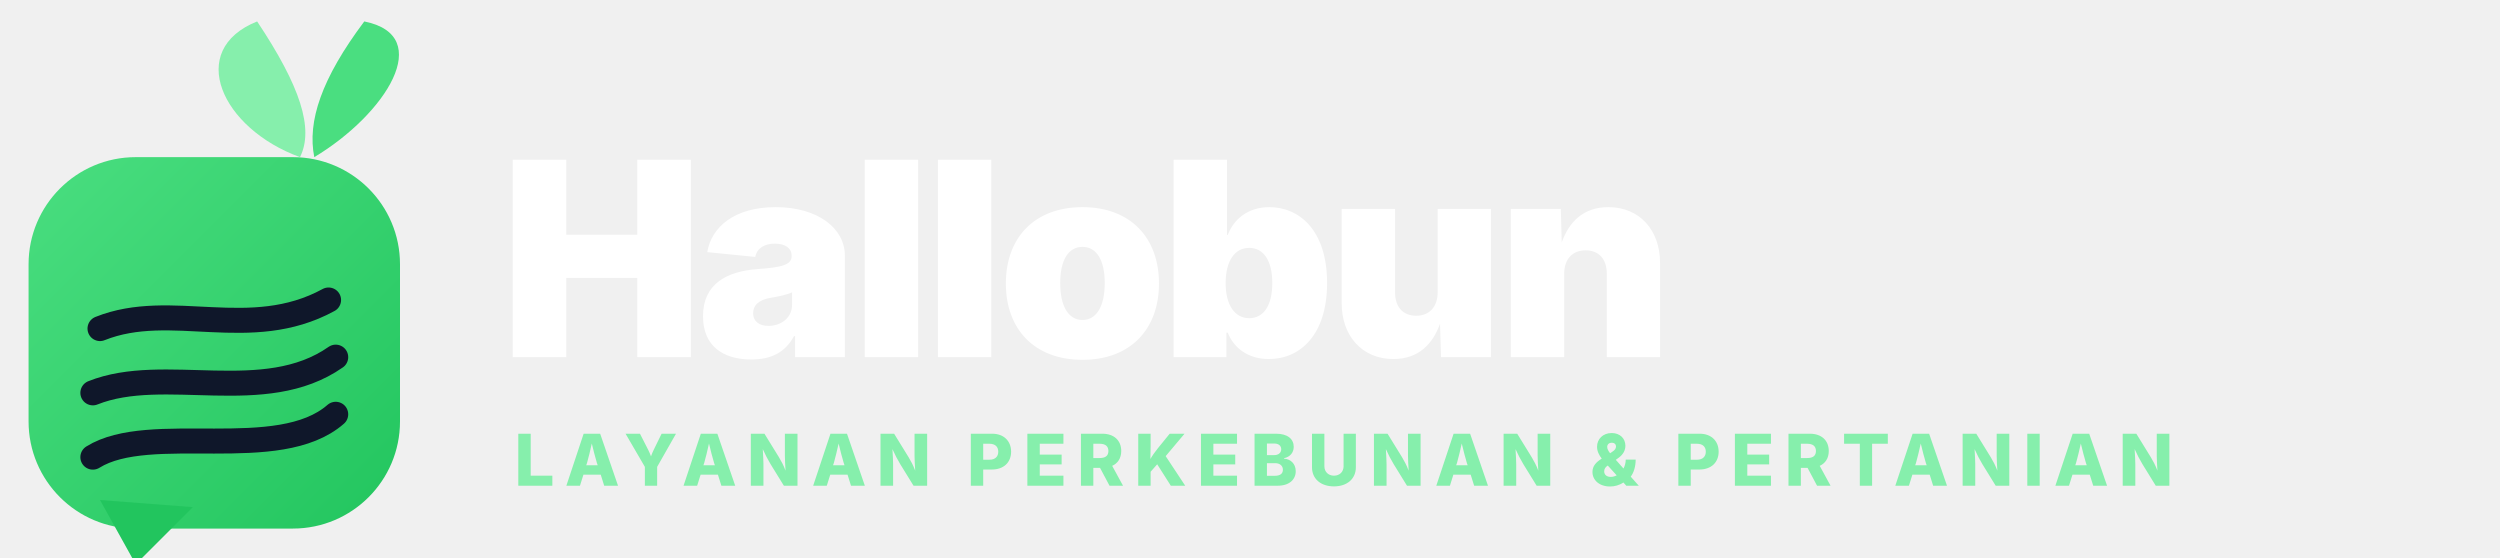
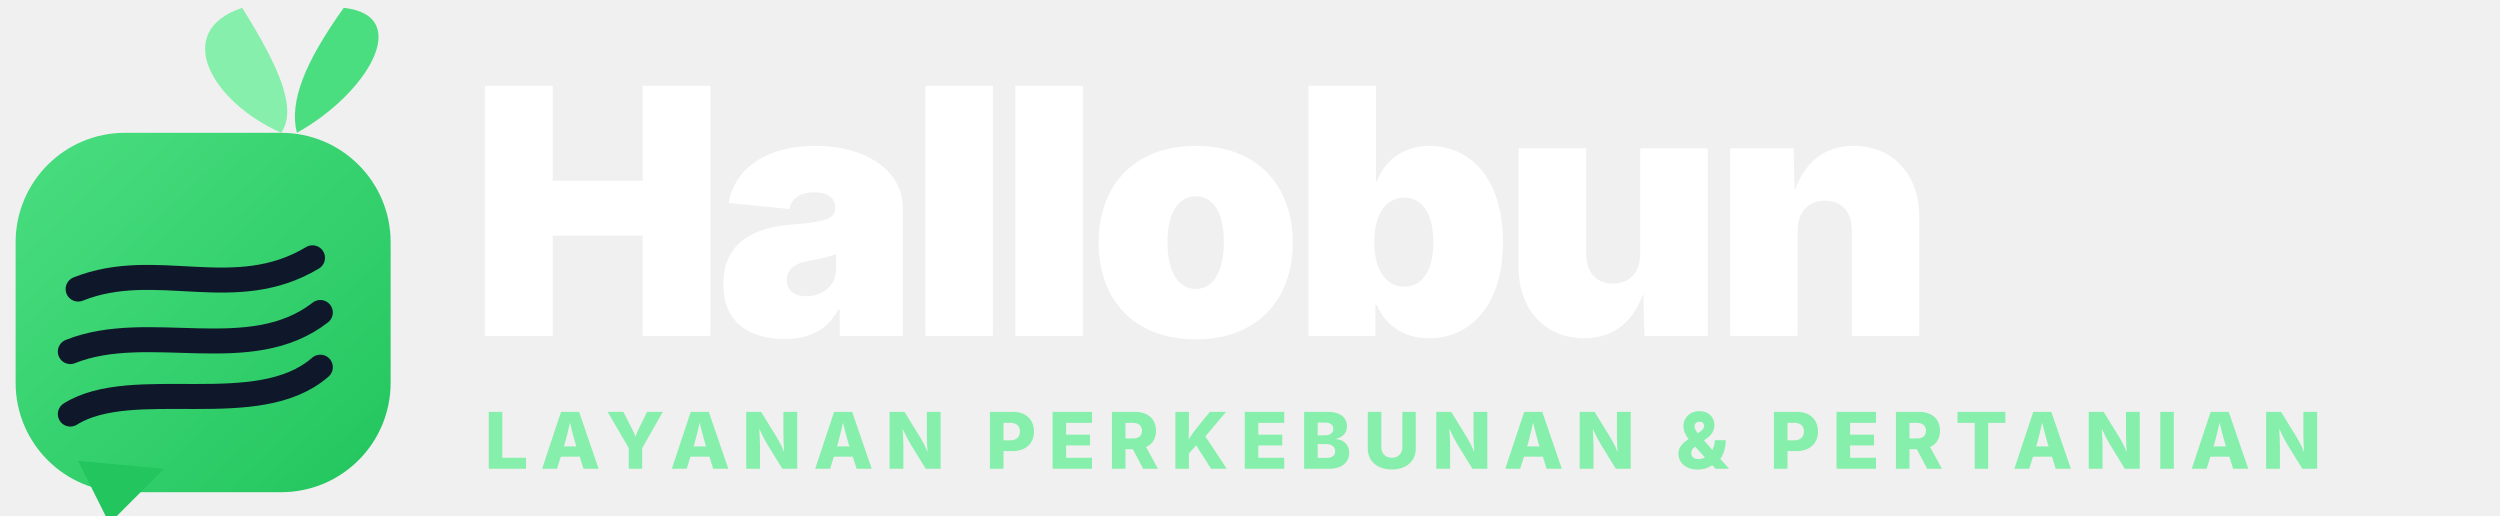
- <svg xmlns="http://www.w3.org/2000/svg" viewBox="0 0 350 78" width="350" height="78">
+ <svg xmlns="http://www.w3.org/2000/svg" viewBox="0 0 320 66" width="320" height="66">
  <defs>
    <linearGradient id="bubbleGradW" x1="0%" y1="0%" x2="100%" y2="100%">
      <stop offset="0%" stop-color="#4ADE80" />
      <stop offset="100%" stop-color="#22C55E" />
    </linearGradient>
  </defs>
-   <g transform="translate(15, 3)">
-     <path d="M 27 19 C 16 15 11 4 21 0 C 27 9 29 15 27 19 Z" fill="#86EFAC" />
-     <path d="M 29 19 C 39 13 46 2 36 0 C 30 8 28 14 29 19 Z" fill="#4ADE80" />
+   <g transform="translate(13, 1)">
+     <path d="M 23 16 C 14 12 9 3 18 0 C 23 8 25 13 23 16 Z" fill="#86EFAC" />
+     <path d="M 25 16 C 34 11 40 1 31 0 C 26 7 24 12 25 16 Z" fill="#4ADE80" />
  </g>
-   <g transform="translate(4, 22)">
-     <rect x="0" y="0" width="52" height="52" rx="15" fill="url(#bubbleGradW)" />
-     <path d="M 10 48 L 15 57 L 23 49 Z" fill="#22C55E" />
-     <path d="M 10 24 C 20 20 31 26 42 20" stroke="#0F172A" stroke-width="3.5" stroke-linecap="round" fill="none" />
-     <path d="M 9 33 C 19 29 33 35 43 28" stroke="#0F172A" stroke-width="3.5" stroke-linecap="round" fill="none" />
-     <path d="M 9 42 C 17 37 35 43 43 36" stroke="#0F172A" stroke-width="3.5" stroke-linecap="round" fill="none" />
+   <g transform="translate(2, 17)">
+     <rect x="0" y="0" width="48" height="46" rx="14" fill="url(#bubbleGradW)" />
+     <path d="M 8 42 L 12 50 L 19 43 Z" fill="#22C55E" />
+     <path d="M 8 20 C 18 16 28 22 38 16" stroke="#0F172A" stroke-width="3.2" stroke-linecap="round" fill="none" />
+     <path d="M 7 28 C 17 24 30 30 39 23" stroke="#0F172A" stroke-width="3.2" stroke-linecap="round" fill="none" />
+     <path d="M 7 36 C 15 31 31 37 39 30" stroke="#0F172A" stroke-width="3.2" stroke-linecap="round" fill="none" />
  </g>
-   <text x="70" y="50" font-family="'Inter', -apple-system, BlinkMacSystemFont, 'Segoe UI', Roboto, sans-serif" font-weight="900" font-size="38" fill="#FFFFFF" letter-spacing="-1">Hallobun</text>
-   <text x="72" y="68" font-family="'Inter', -apple-system, BlinkMacSystemFont, 'Segoe UI', Roboto, sans-serif" font-weight="800" font-size="10" fill="#86EFAC" letter-spacing="1.4">LAYANAN PERKEBUNAN &amp; PERTANIAN</text>
+   <text x="60" y="43" font-family="'Inter', -apple-system, BlinkMacSystemFont, 'Segoe UI', Roboto, sans-serif" font-weight="900" font-size="44" fill="#FFFFFF" letter-spacing="-1.5">Hallobun</text>
+   <text x="62" y="60" font-family="'Inter', -apple-system, BlinkMacSystemFont, 'Segoe UI', Roboto, sans-serif" font-weight="800" font-size="10" fill="#86EFAC" letter-spacing="1.5">LAYANAN PERKEBUNAN &amp; PERTANIAN</text>
</svg>
